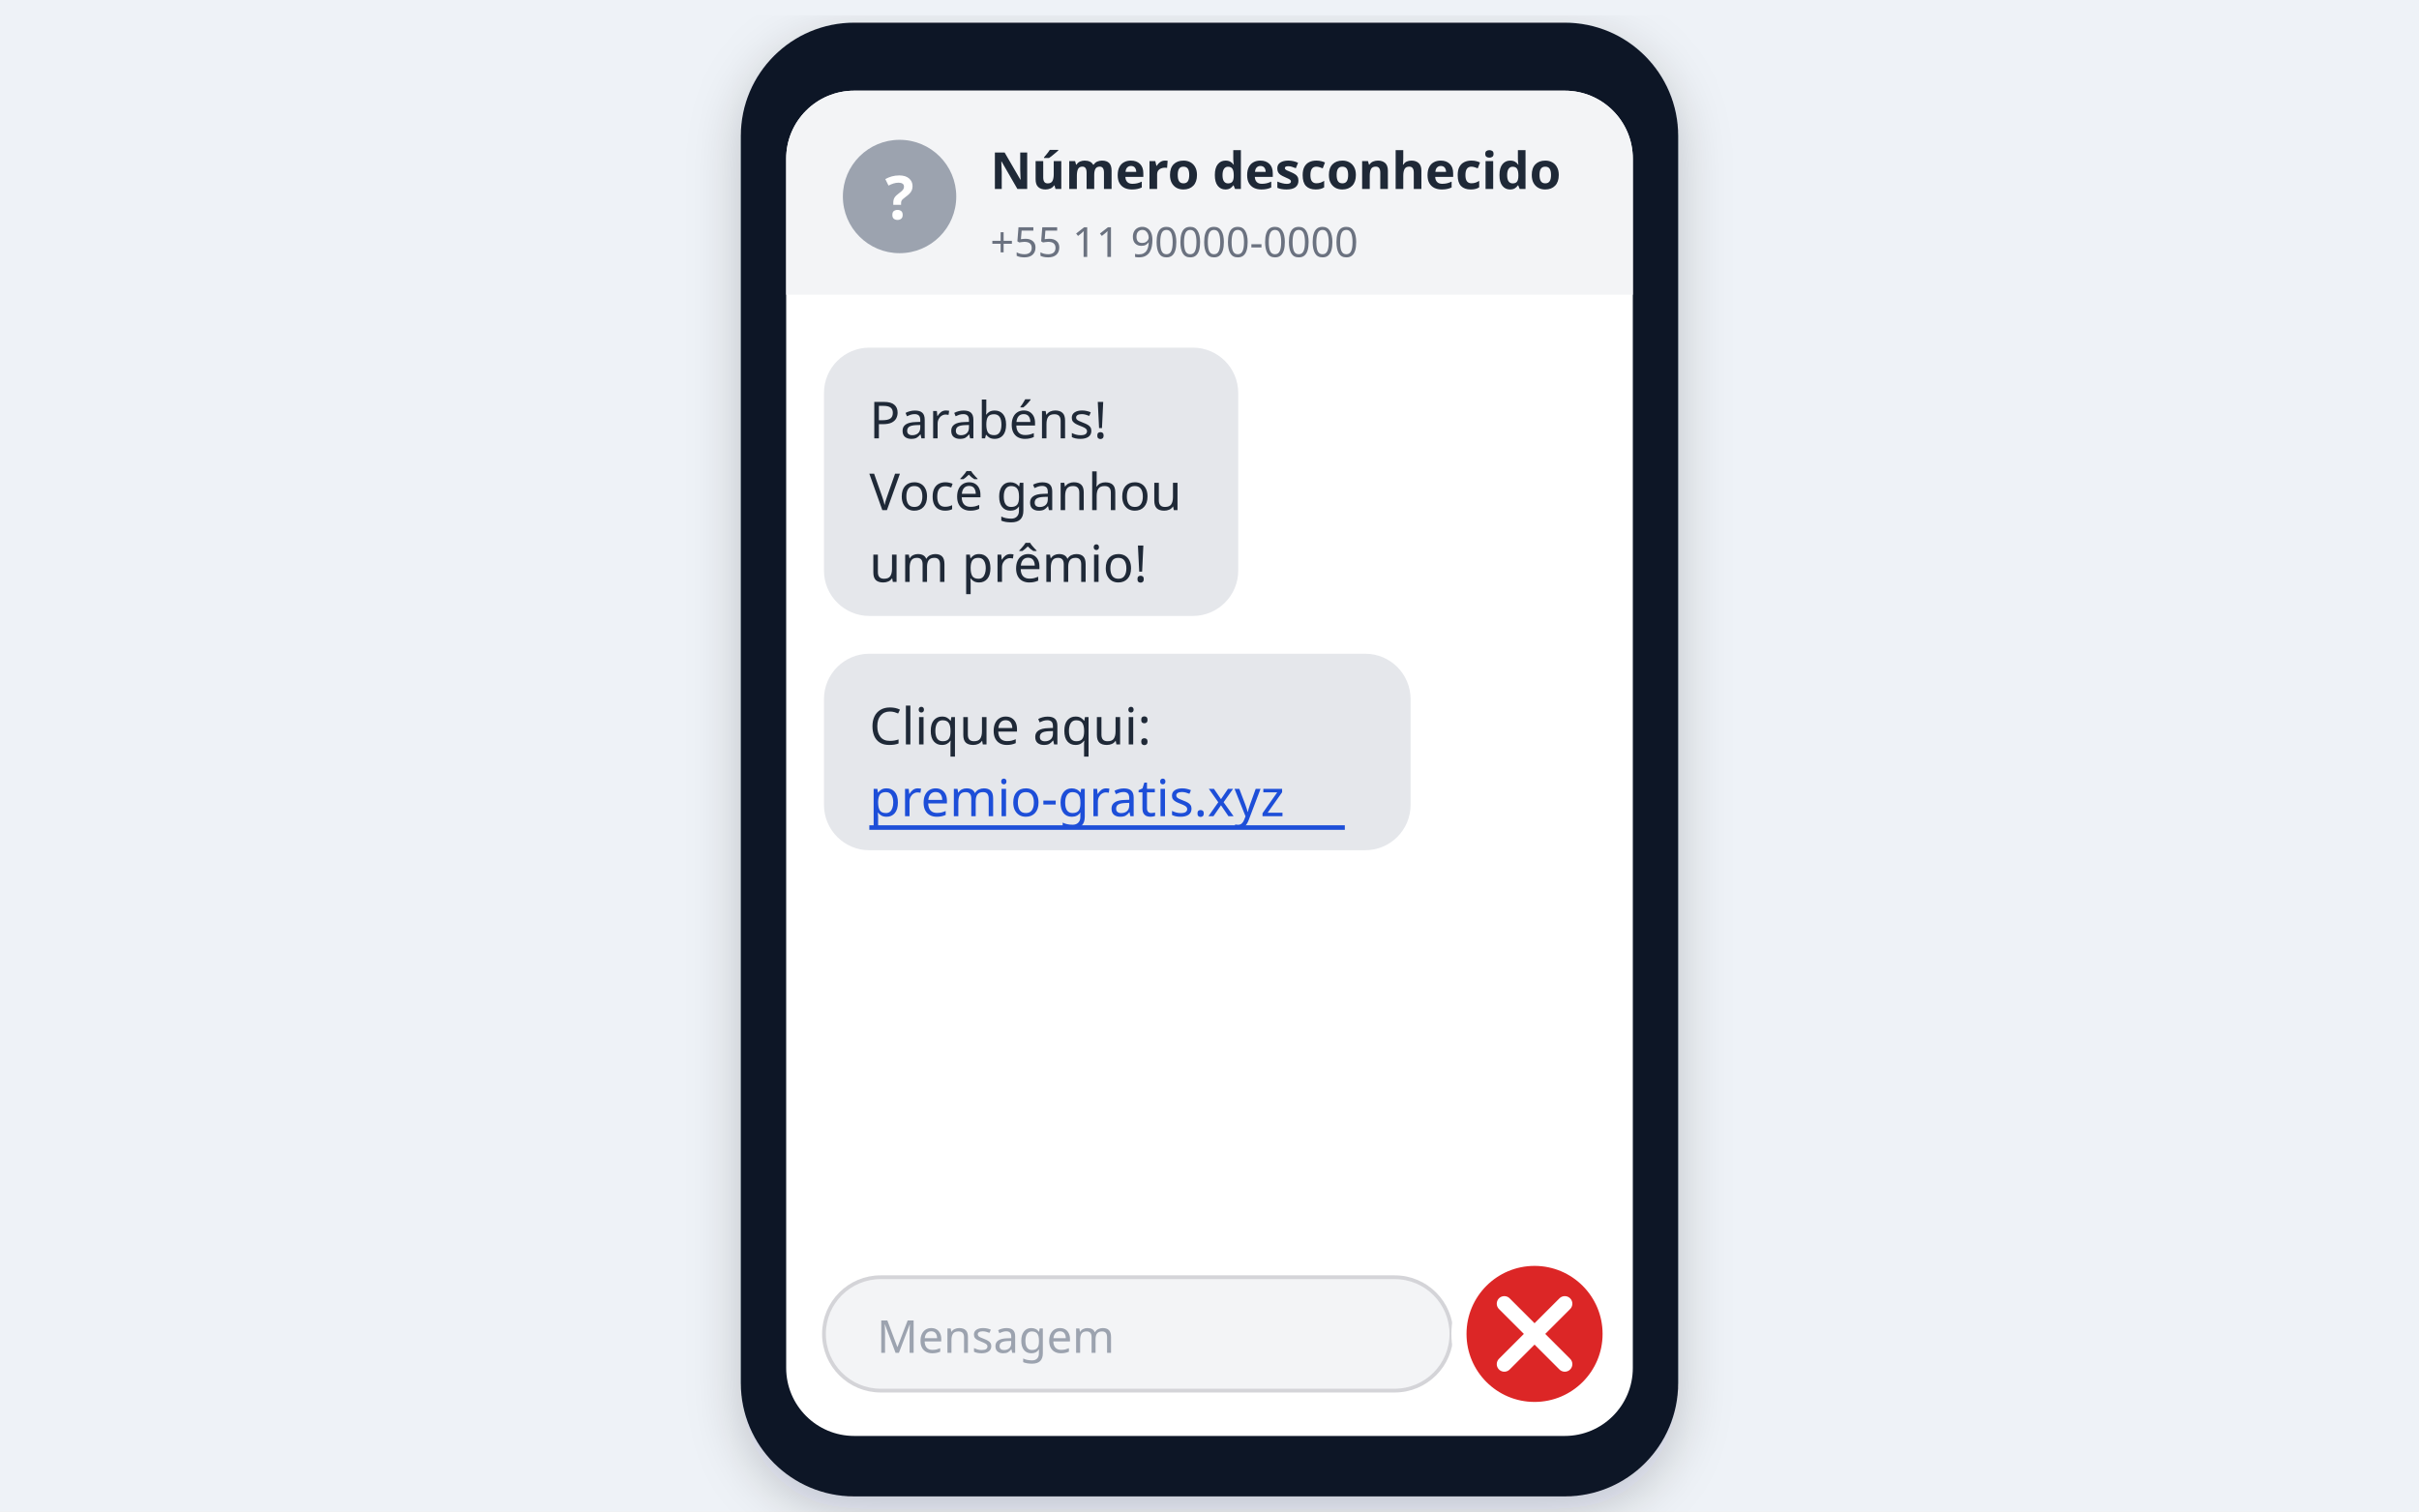
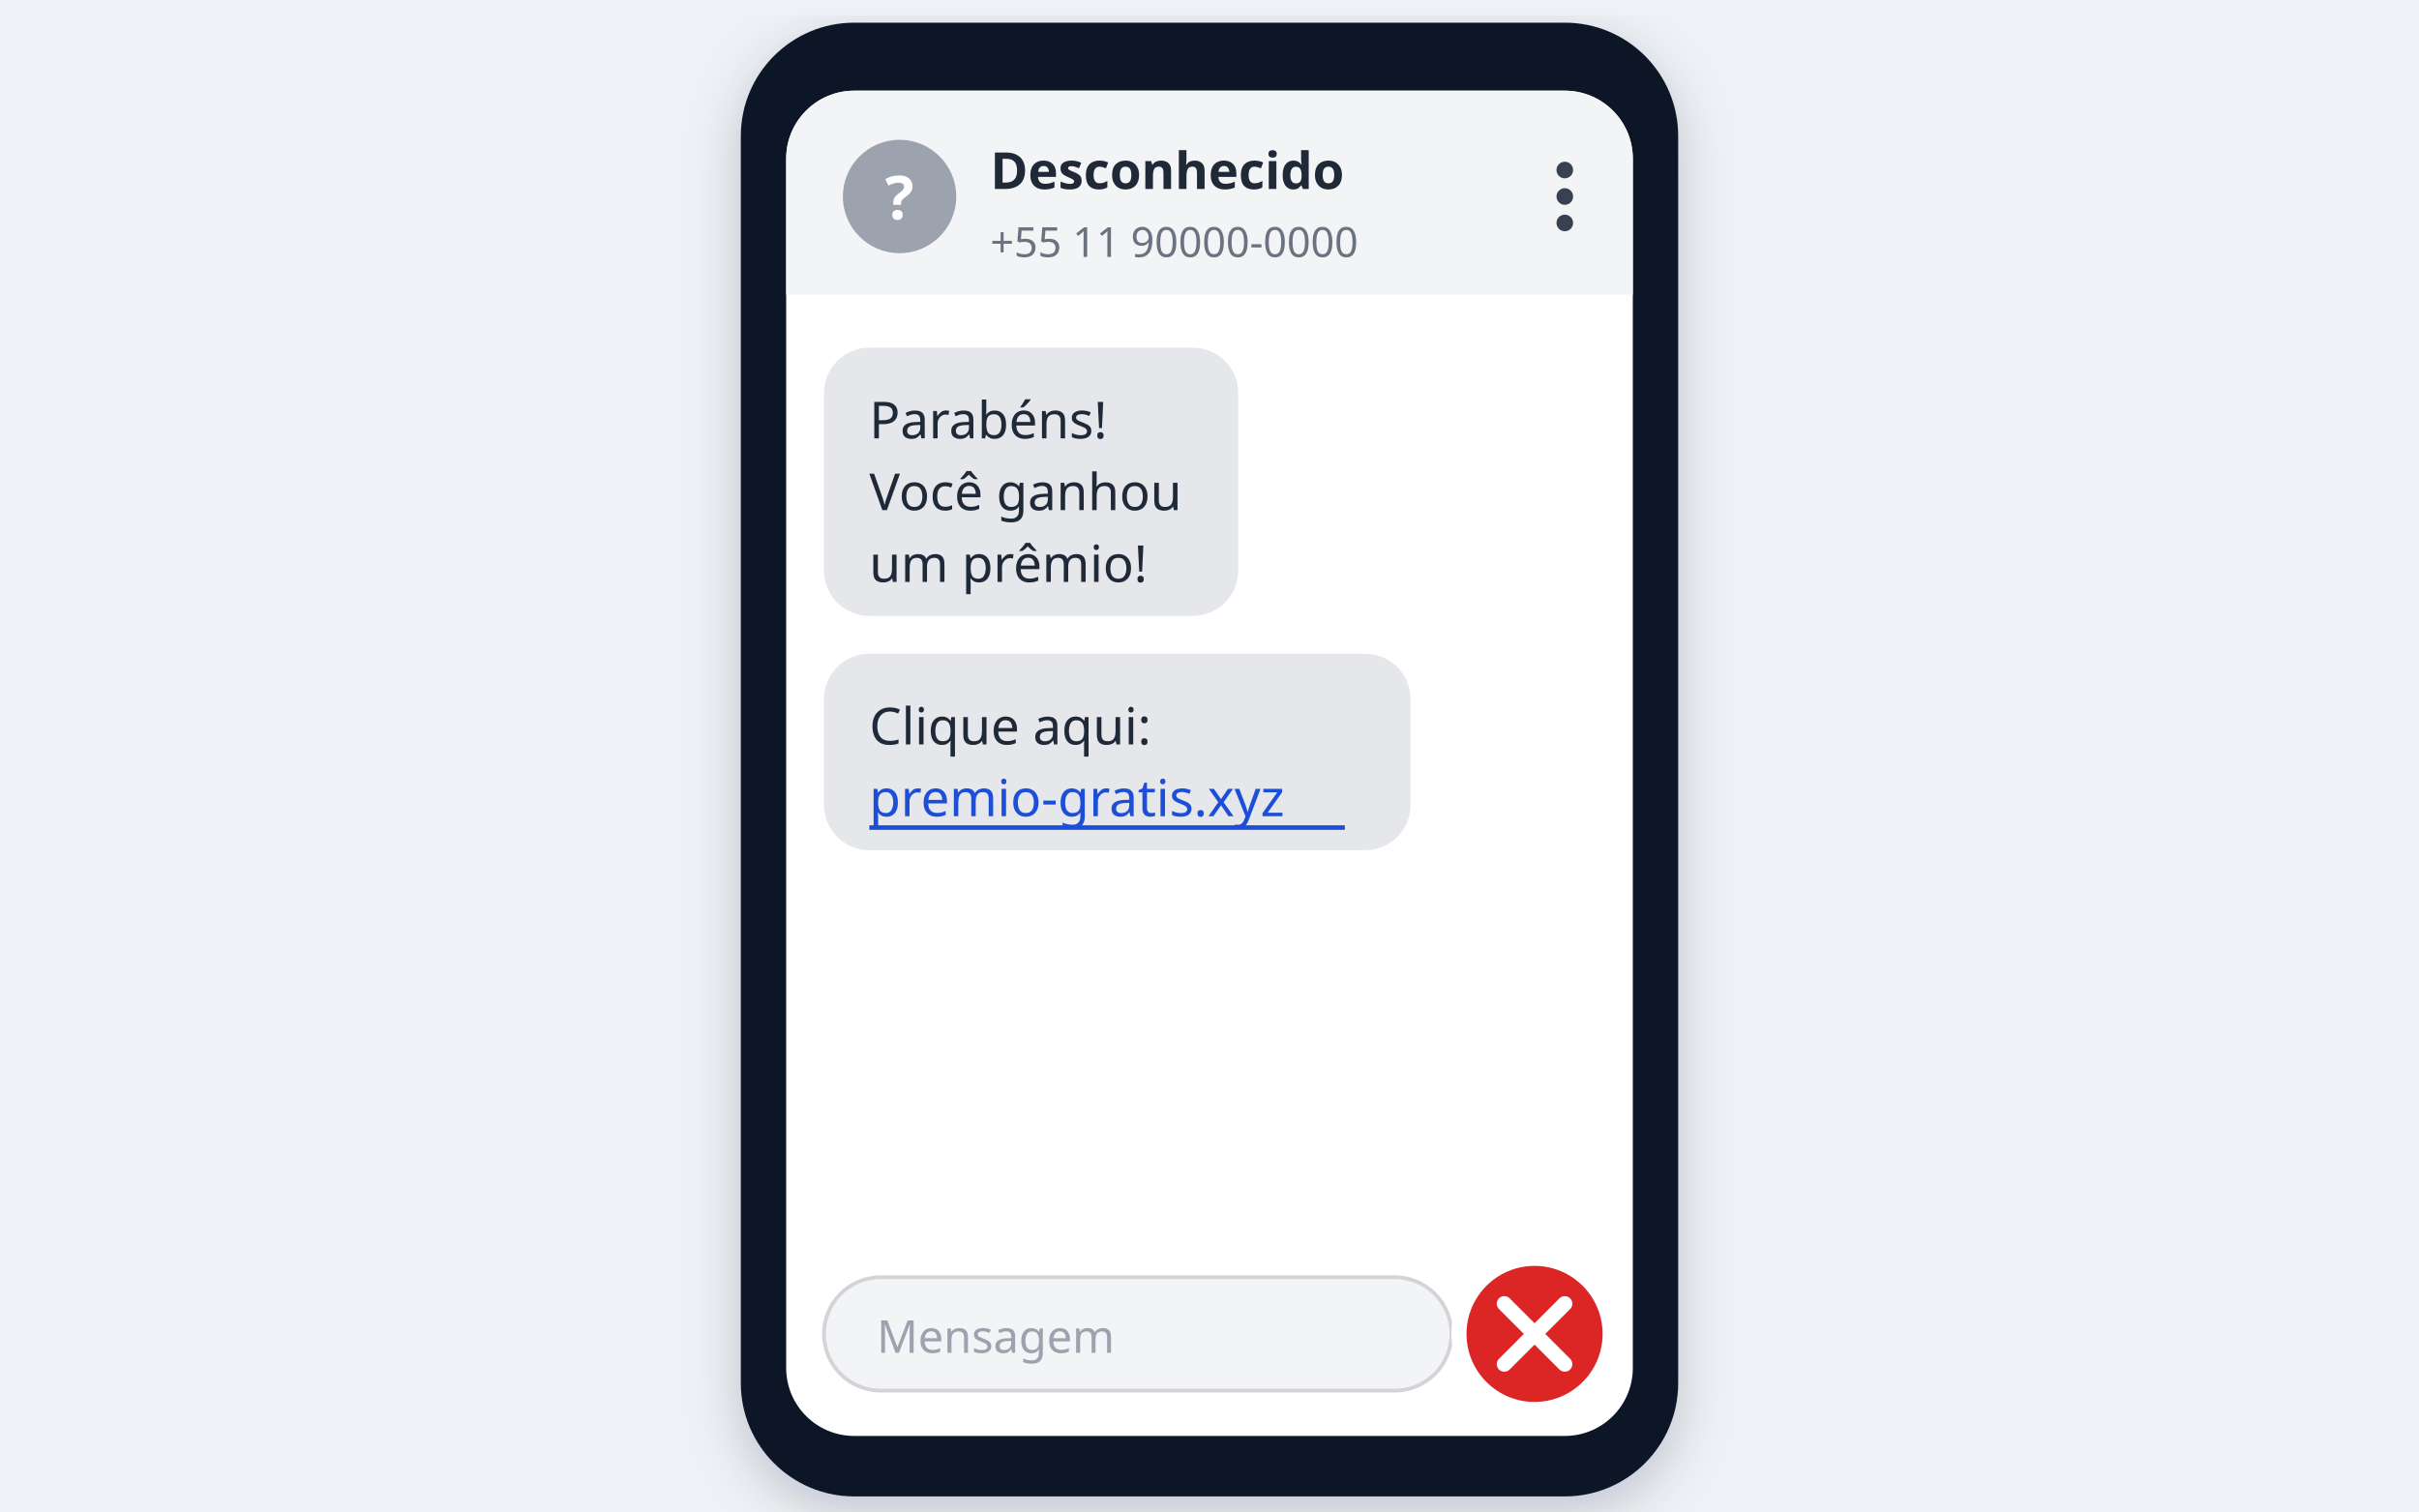
<svg xmlns="http://www.w3.org/2000/svg" viewBox="0 0 640 400" font-family="Segoe UI, system-ui, -apple-system, sans-serif">
  <defs>
    <filter id="sombra" x="-10%" y="-10%" width="130%" height="130%">
      <feDropShadow dx="0" dy="4" stdDeviation="7" flood-color="#0f172a" flood-opacity="0.2" />
    </filter>
    <linearGradient id="fundoDesktop" x1="0" y1="0" x2="1" y2="1">
      <stop offset="0" stop-color="#0f2a6b" />
      <stop offset="0.55" stop-color="#1d4ed8" />
      <stop offset="1" stop-color="#60a5fa" />
    </linearGradient>
  </defs>
  <rect width="640" height="400" fill="#eef2f7" />
  <g filter="url(#sombra)">
    <rect x="196" y="6" width="248" height="390" rx="30" fill="#111827" />
  </g>
  <rect x="208" y="24" width="224" height="356" rx="18" fill="#ffffff" />
  <path d="M208 42 a18 18 0 0 1 18 -18 h188 a18 18 0 0 1 18 18 v36 h-224 z" fill="#f3f4f6" />
  <circle cx="238" cy="52" r="15" fill="#9ca3af" />
  <text x="238" y="58" font-size="16" fill="#ffffff" font-weight="700" text-anchor="middle">?</text>
-   <text x="262" y="50" font-size="13.5" fill="#1f2937" font-weight="700">Número desconhecido</text>
+   <text x="262" y="50" font-size="13.5" fill="#1f2937" font-weight="700">Desconhecido</text>
  <text x="262" y="68" font-size="11" fill="#6b7280">+55 11 90000-0000</text>
+   <g fill="#374151">
+     <circle cx="414" cy="45" r="2.2" />
+     <circle cx="414" cy="52" r="2.2" />
+     <circle cx="414" cy="59" r="2.2" />
+   </g>
  <rect x="218" y="92" width="109.6" height="71" rx="12" fill="#e5e7eb" />
  <text x="230" y="116" font-size="13.5" fill="#1f2937">Parabéns!</text>
  <text x="230" y="135" font-size="13.5" fill="#1f2937">Você ganhou</text>
  <text x="230" y="154" font-size="13.5" fill="#1f2937">um prêmio!</text>
  <rect x="218" y="173" width="155.2" height="52" rx="12" fill="#e5e7eb" />
  <text x="230" y="197" font-size="13.5" fill="#1f2937">Clique aqui:</text>
  <text x="230" y="216" font-size="13.5" fill="#1d4ed8">premio-gratis.xyz</text>
  <line x1="230" y1="219" x2="355.8" y2="219" stroke="#1d4ed8" stroke-width="1.2" />
  <rect x="218" y="338" width="166" height="30" rx="15" fill="#f3f4f6" stroke="#d4d4d8" />
  <text x="232" y="358" font-size="12" fill="#9ca3af">Mensagem</text>
  <circle cx="406" cy="353" r="15" fill="#16a34a" />
  <path d="M399 353 h13 m-5 -5 l5 5 -5 5" stroke="#ffffff" stroke-width="2.4" fill="none" />
  <circle cx="406" cy="353" r="20" fill="#dc2626" stroke="#ffffff" stroke-width="4" />
  <path d="M398 345 L414 361 M414 345 L398 361" stroke="#ffffff" stroke-width="4" stroke-linecap="round" />
</svg>
